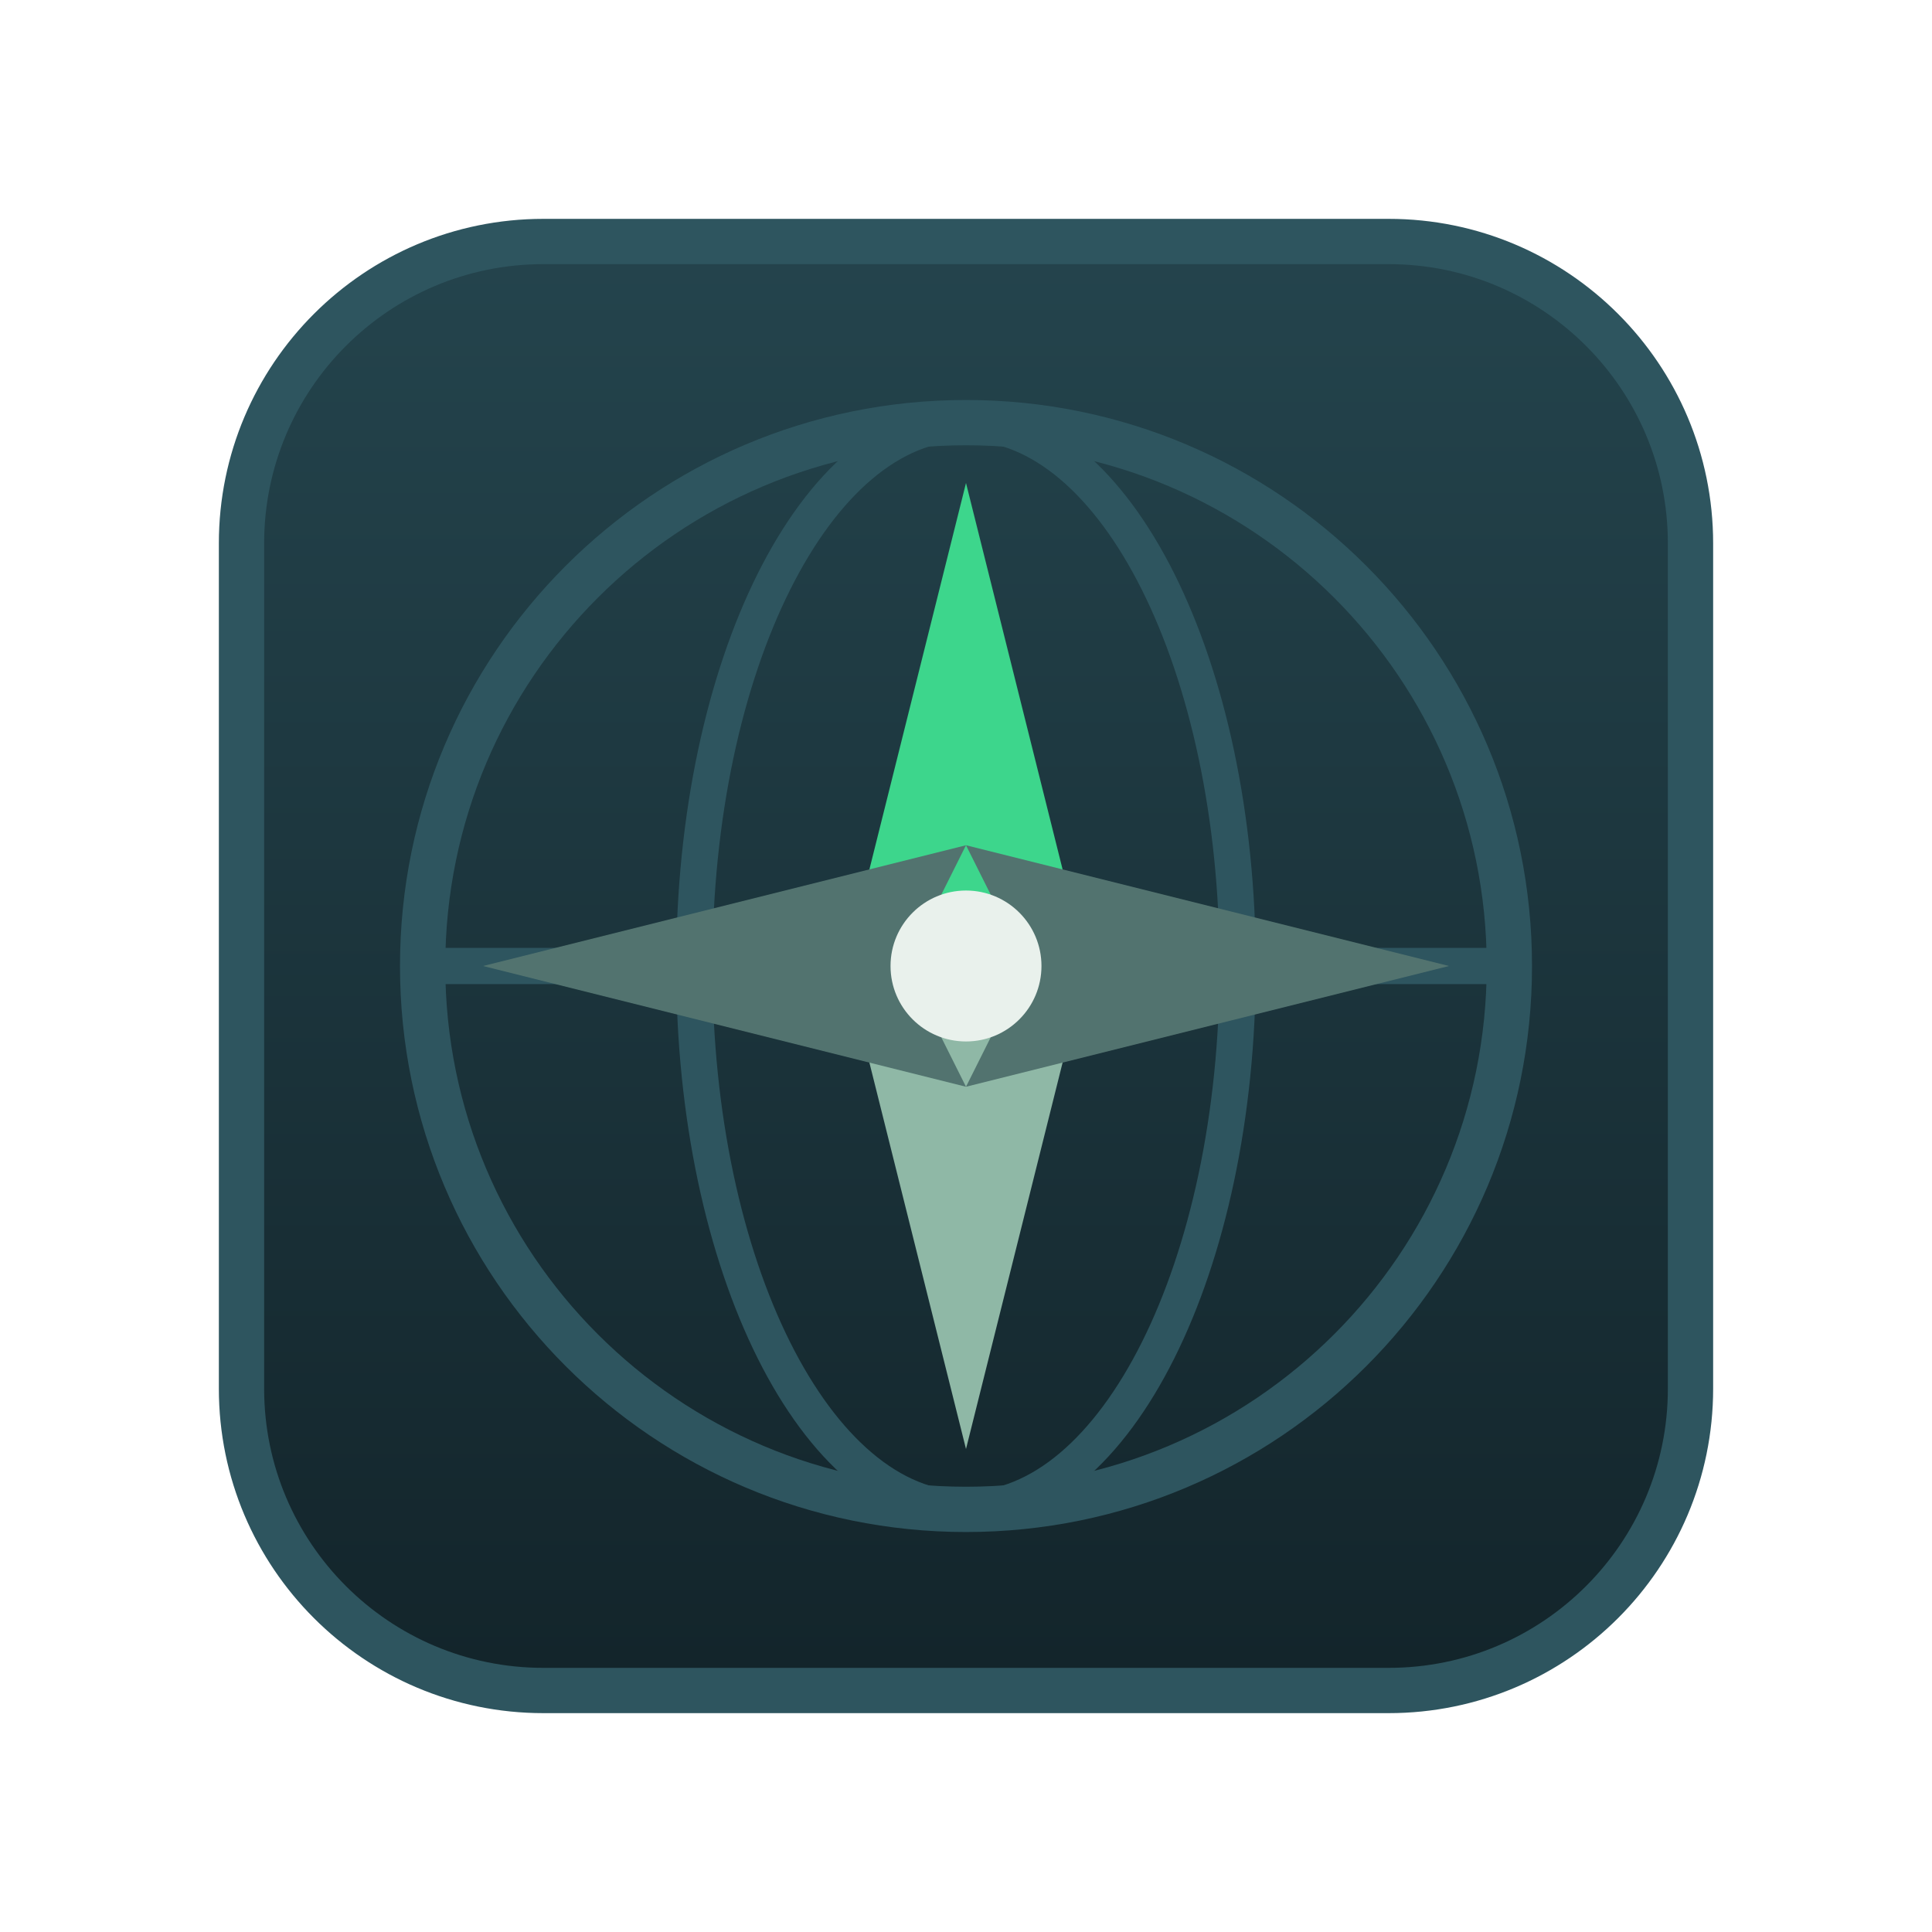
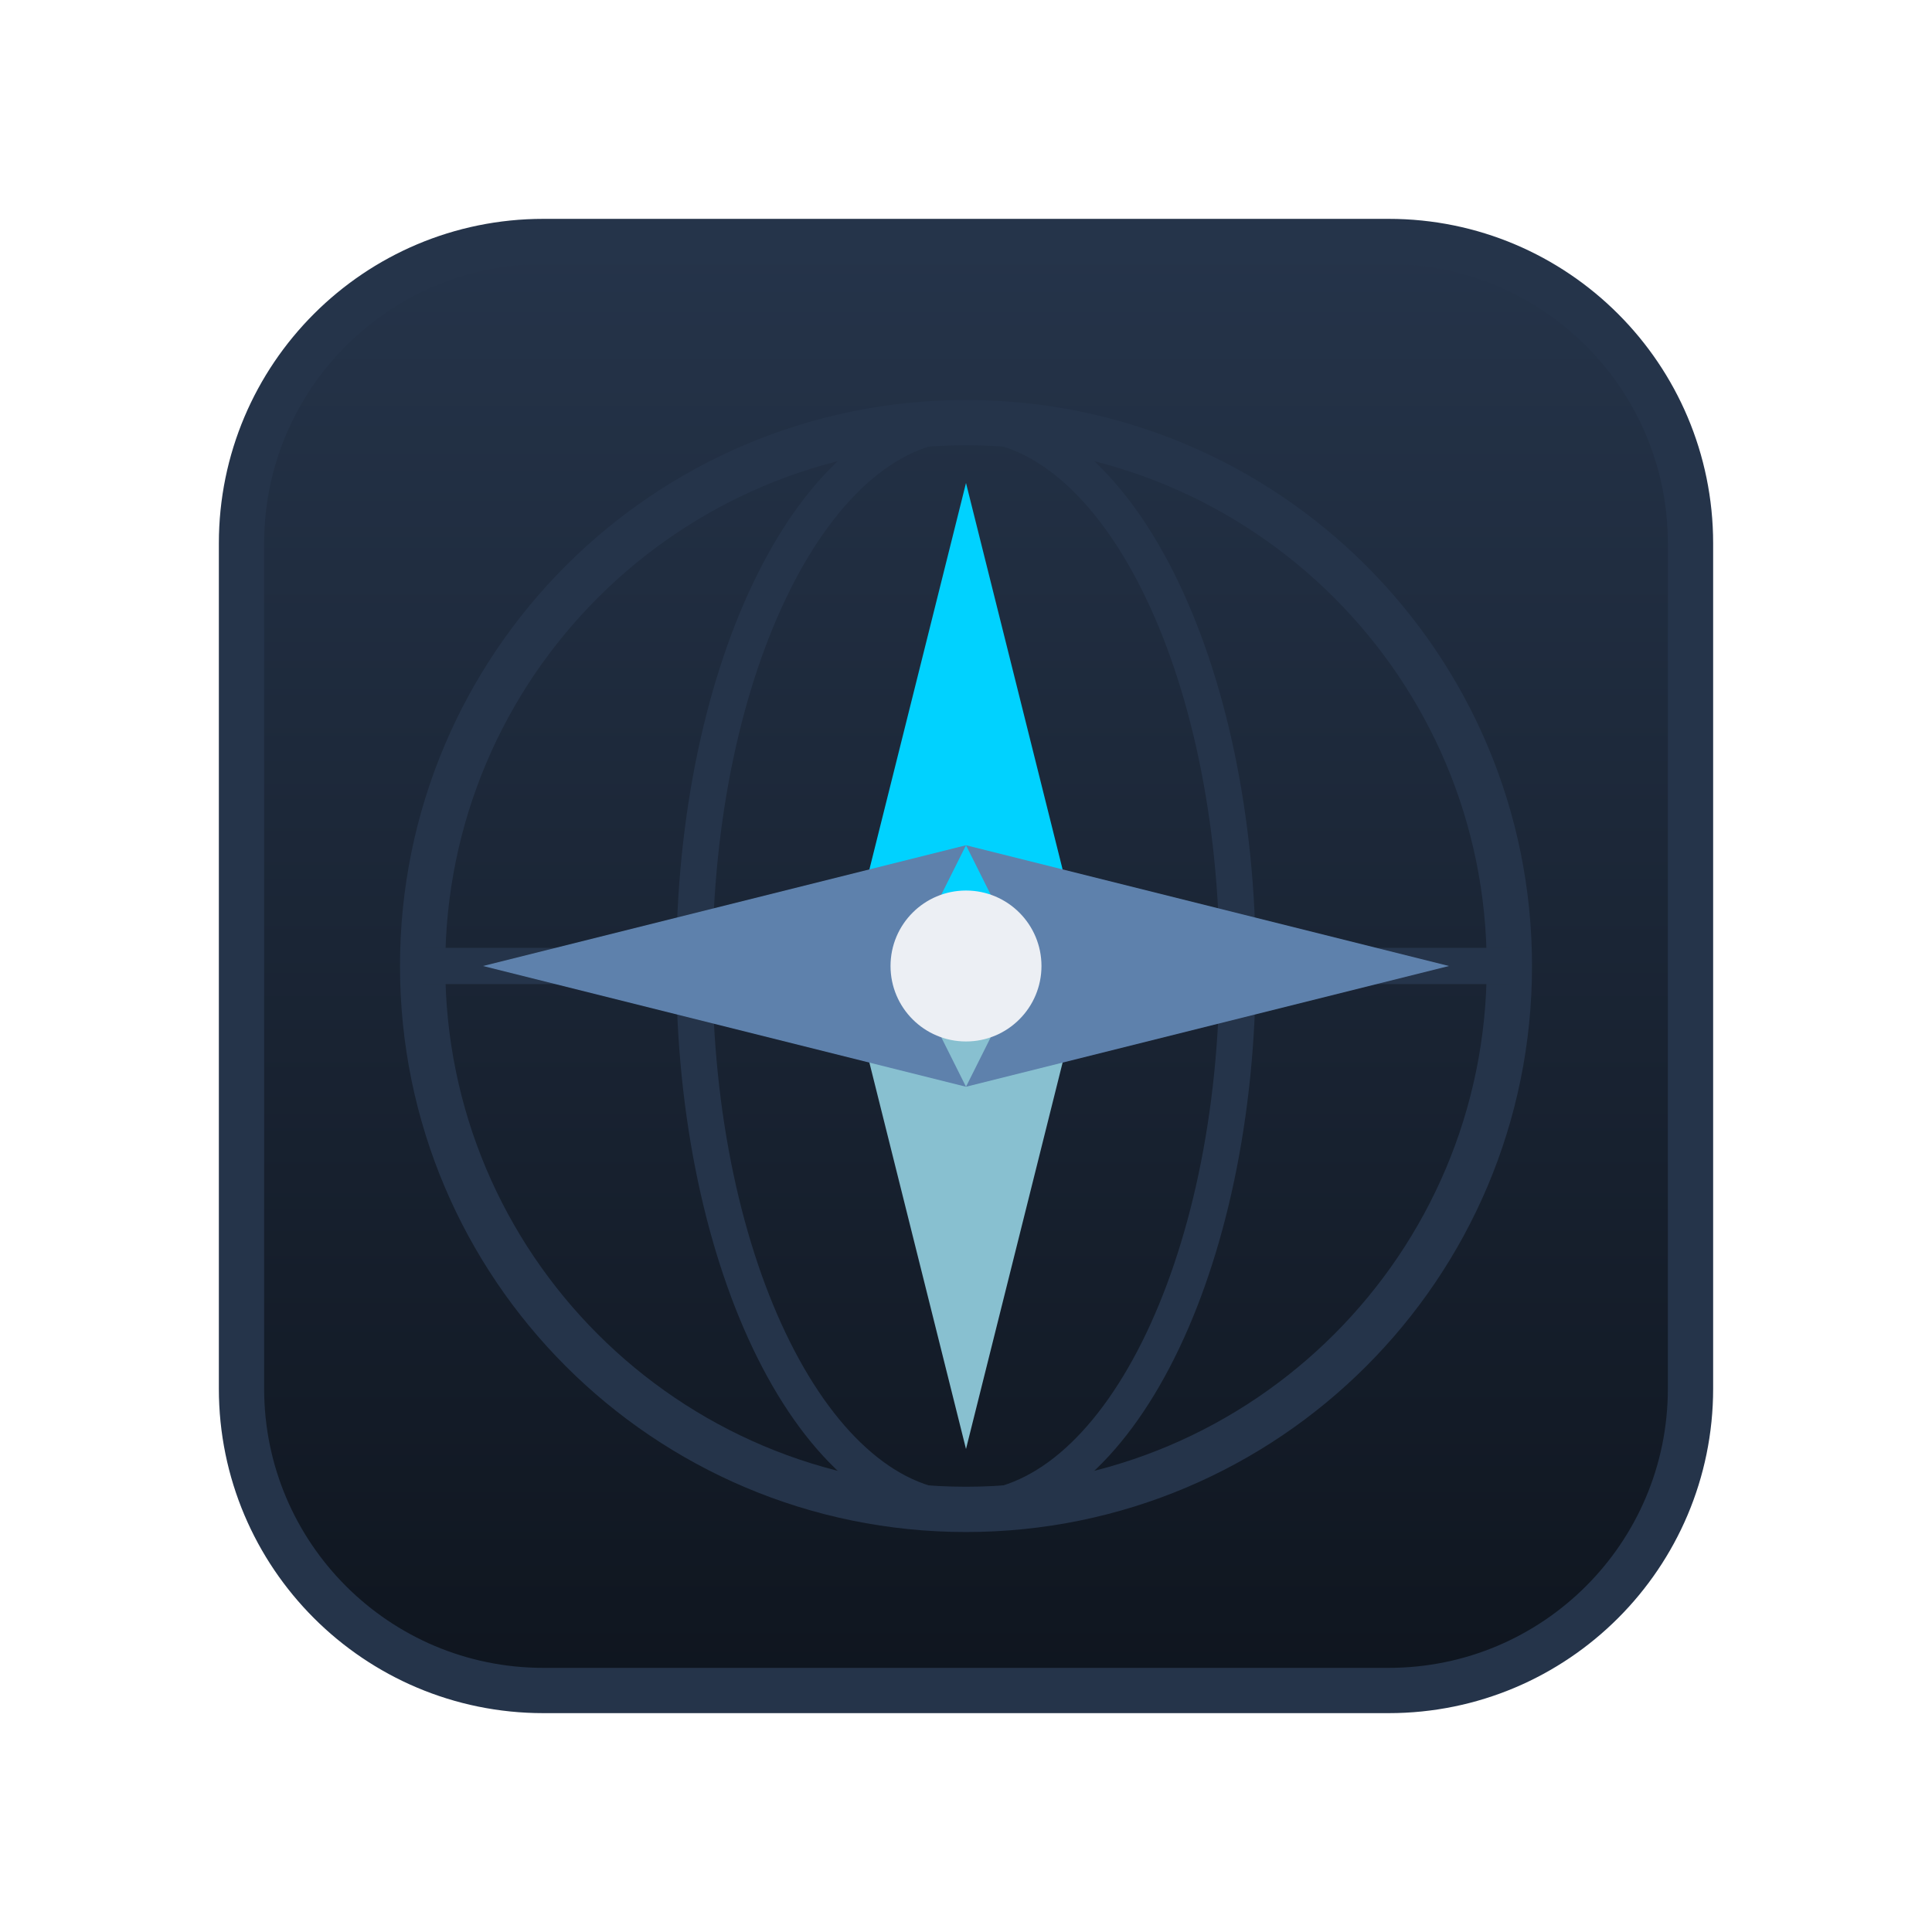
<svg xmlns="http://www.w3.org/2000/svg" width="64" height="64" viewBox="0 0 64 64" fill="none">
  <defs>
    <linearGradient id="webBg" x1="32" y1="8" x2="32" y2="58" gradientUnits="userSpaceOnUse">
-       <stop offset="0%" stop-color="#24444D" />
-       <stop offset="100%" stop-color="#122329" />
+       <stop offset="0%" stop-color="#25344A" />
+       <stop offset="100%" stop-color="#0e141d" />
    </linearGradient>
  </defs>
-   <rect x="8" y="8" width="48" height="48" rx="10" fill="url(#webBg)" stroke="#2E555F" stroke-width="1.5" />
-   <circle cx="32" cy="32" r="18" fill="none" stroke="#2E555F" stroke-width="1.5" />
-   <line x1="14" y1="32" x2="50" y2="32" stroke="#2E555F" stroke-width="1.2" />
-   <ellipse cx="32" cy="32" rx="9" ry="18" fill="none" stroke="#2E555F" stroke-width="1.2" />
-   <polygon points="32,16 36,32 32,30 28,32" fill="#3DD68C" />
-   <polygon points="32,48 36,32 32,34 28,32" fill="#8FB8A6" />
-   <polygon points="48,32 32,36 34,32 32,28" fill="#52736F" />
-   <polygon points="16,32 32,36 30,32 32,28" fill="#52736F" />
-   <circle cx="32" cy="32" r="2.5" fill="#E9F1EC" />
+   <rect x="8" y="8" width="48" height="48" rx="10" fill="url(#webBg)" stroke="#25344A" stroke-width="1.5" />
+   <circle cx="32" cy="32" r="18" fill="none" stroke="#25344A" stroke-width="1.5" />
+   <line x1="14" y1="32" x2="50" y2="32" stroke="#25344A" stroke-width="1.2" />
+   <ellipse cx="32" cy="32" rx="9" ry="18" fill="none" stroke="#25344A" stroke-width="1.2" />
+   <polygon points="32,16 36,32 32,30 28,32" fill="#00D2FF" />
+   <polygon points="32,48 36,32 32,34 28,32" fill="#88C0D0" />
+   <polygon points="48,32 32,36 34,32 32,28" fill="#5E81AC" />
+   <polygon points="16,32 32,36 30,32 32,28" fill="#5E81AC" />
+   <circle cx="32" cy="32" r="2.5" fill="#ECEFF4" />
</svg>
